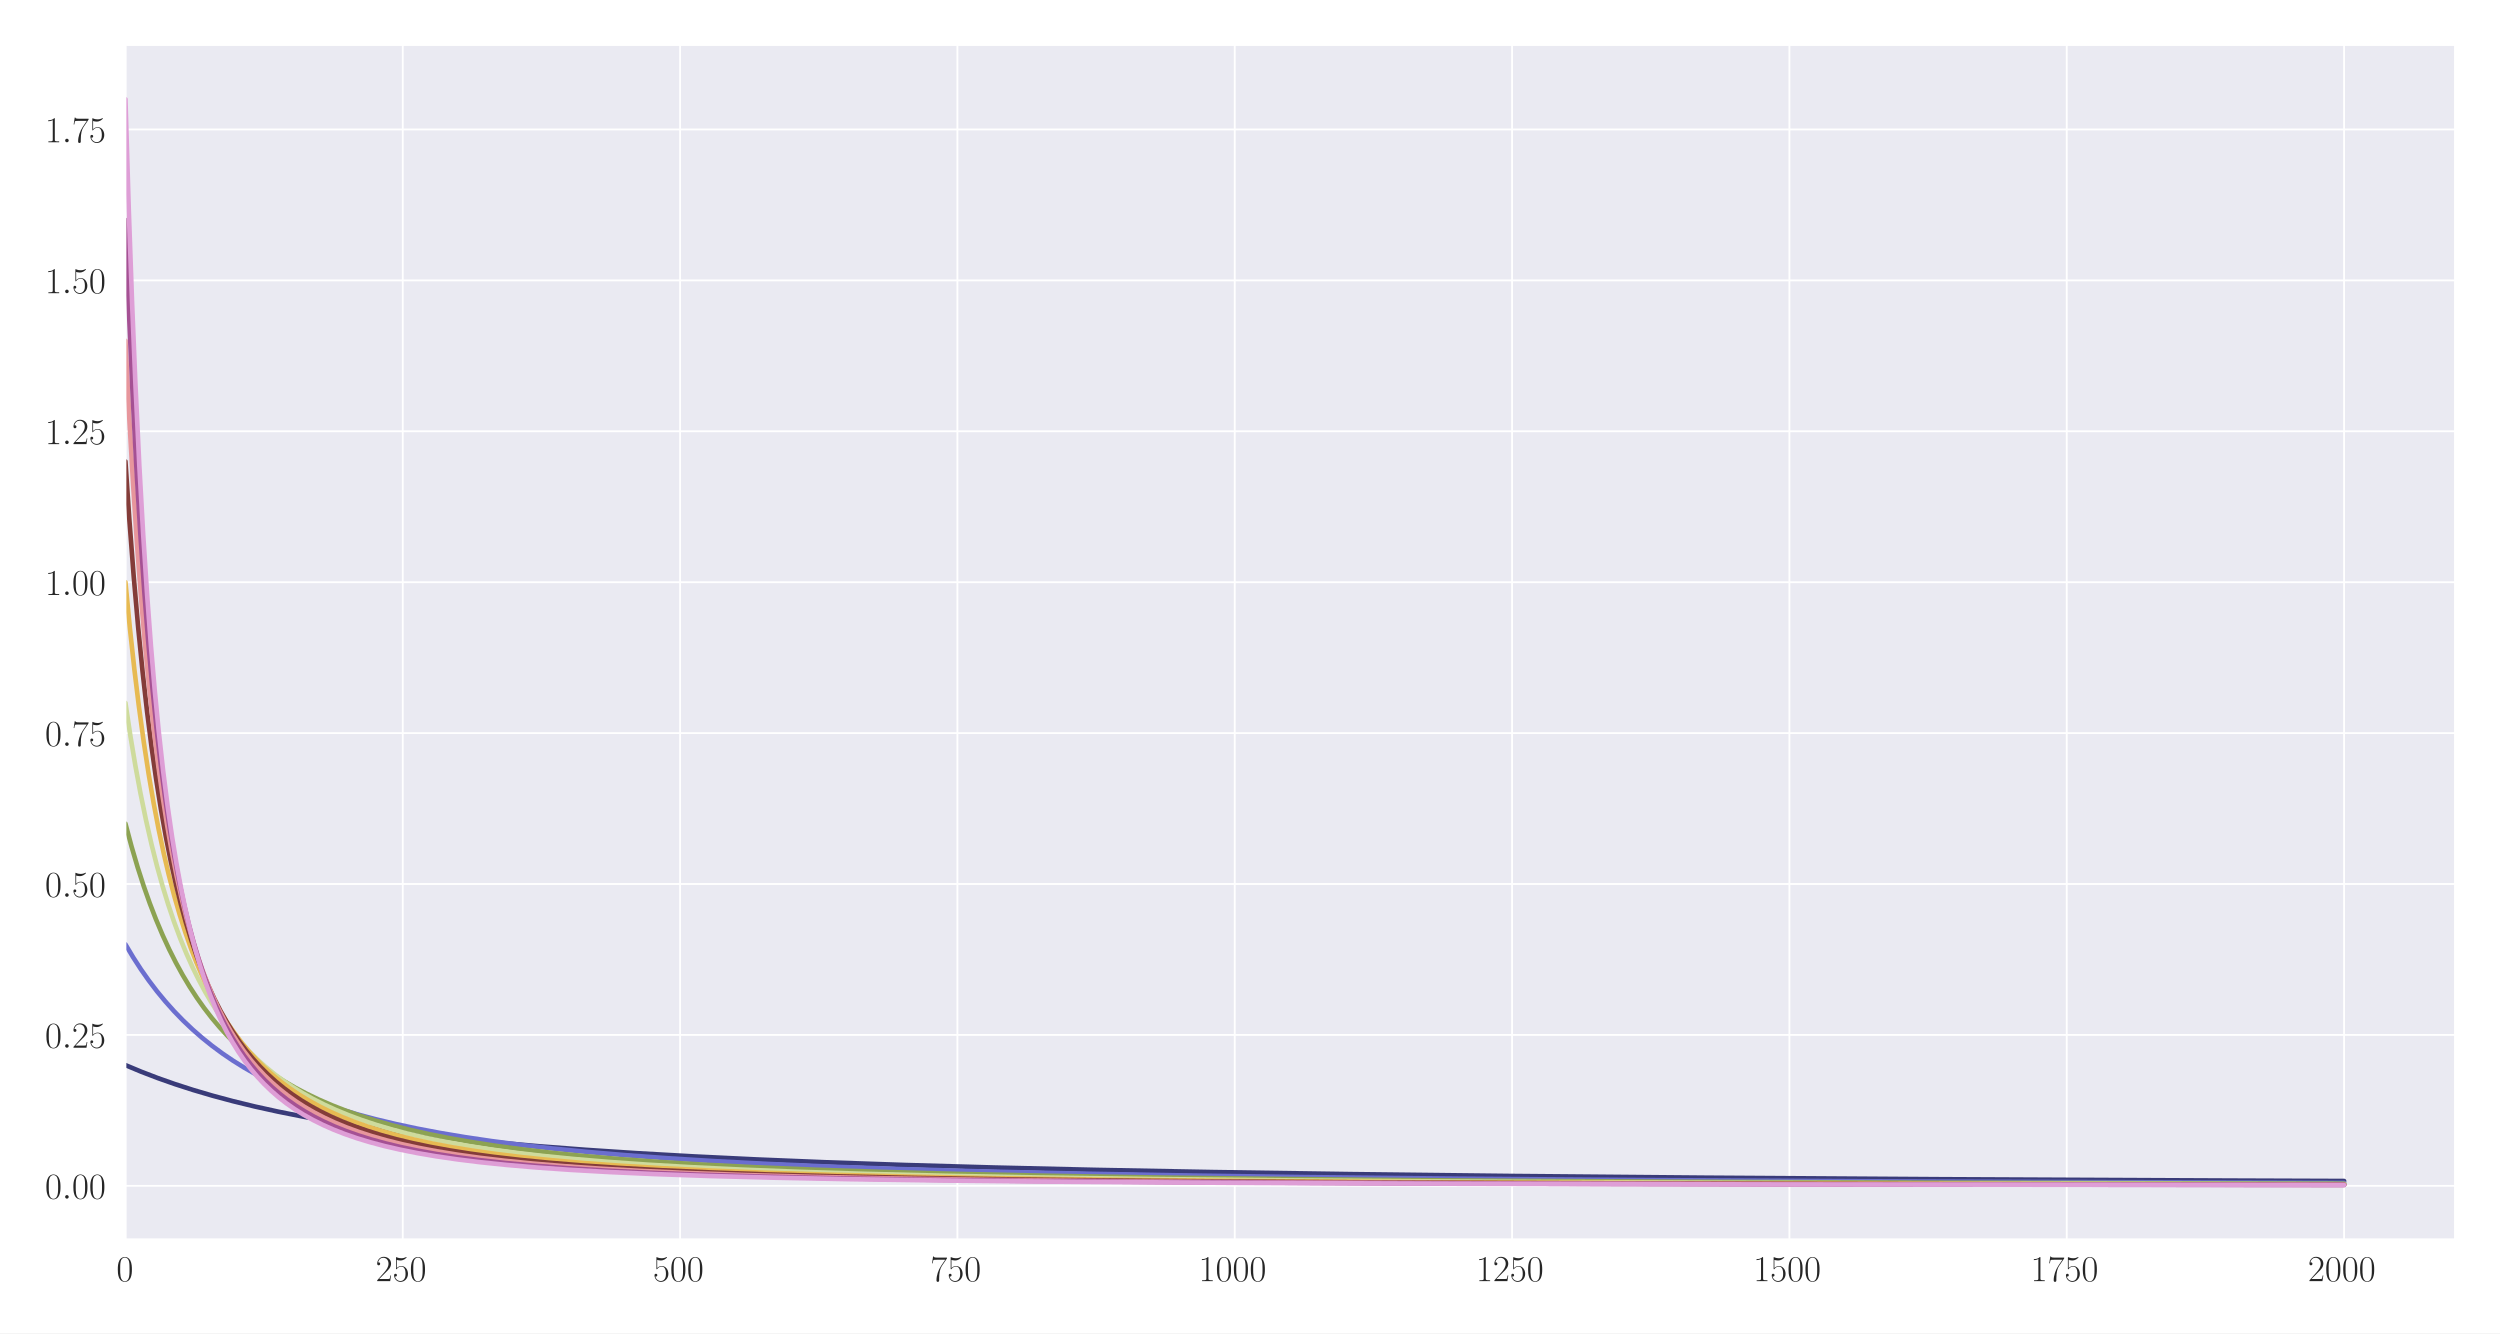
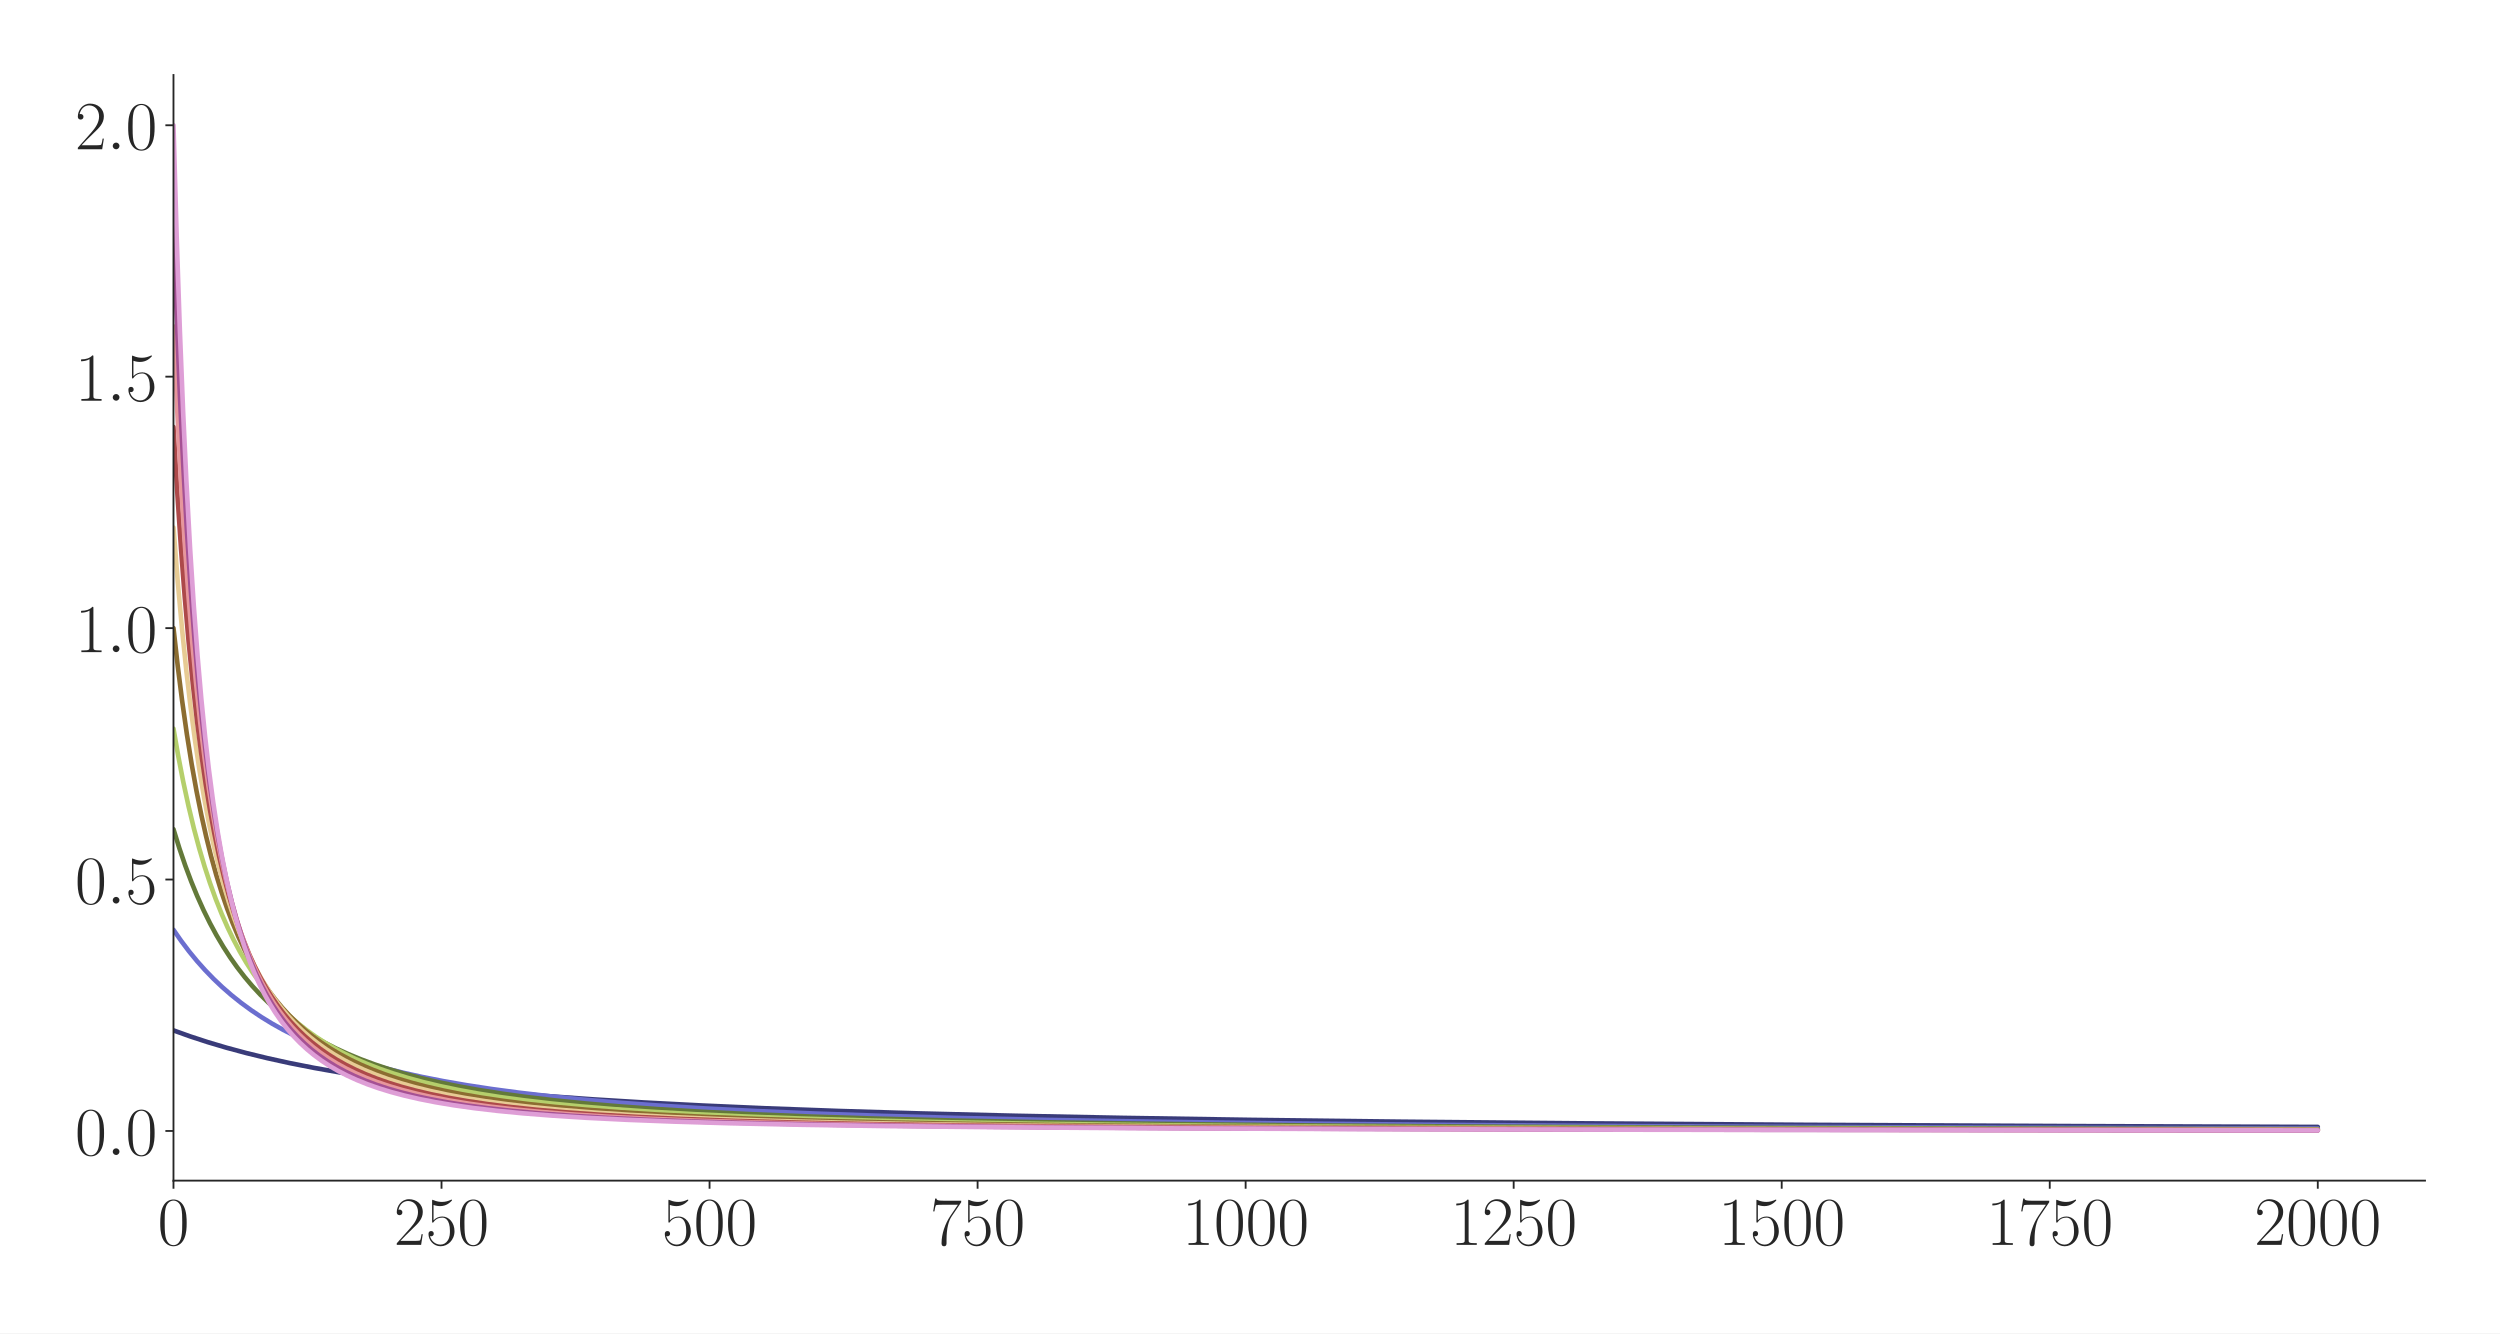
<svg xmlns="http://www.w3.org/2000/svg" xmlns:xlink="http://www.w3.org/1999/xlink" width="1080pt" height="576pt" viewBox="0 0 1080 576" version="1.1">
  <defs>
    <style type="text/css">*{stroke-linejoin: round; stroke-linecap: butt}</style>
  </defs>
  <g id="figure_1">
    <g id="patch_1">
      <path d="M 0 576  L 1080 576  L 1080 0  L 0 0  z " style="fill: #ffffff" />
    </g>
    <g id="axes_1">
      <g id="patch_2">
-         <path d="M 54.188 535.391  L 1060.56 535.391  L 1060.56 19.44  L 54.188 19.44  z " style="fill: #eaeaf2" />
+         <path d="M 74.943 510.031  L 1047.6 510.031  L 1047.6 32.4  L 74.943 32.4  z " style="fill: #ffffff" />
      </g>
      <g id="matplotlib.axis_1">
        <g id="xtick_1">
          <g id="line2d_1">
-             <path d="M 54.188 535.391  L 54.188 19.44  " clip-path="url(#pddcc93015b)" style="fill: none; stroke: #ffffff; stroke-width: 0.8; stroke-linecap: round" />
+             <defs>
+               <path id="me9fdbb8acf" d="M 0 0  L 0 3.5  " style="stroke: #262626; stroke-width: 0.8" />
+             </defs>
+             <g>
+               <use xlink:href="#me9fdbb8acf" x="74.943" y="510.031" style="fill: #262626; stroke: #262626; stroke-width: 0.8" />
+             </g>
          </g>
          <g id="text_1">
-             <g style="fill: #262626" transform="translate(50.28552 553.4605) scale(0.16 -0.16)">
+             <g style="fill: #262626" transform="translate(68.08987 537.7866) scale(0.3 -0.3)">
              <defs>
                <path id="CMR17-30" d="M 2688 2025  C 2688 2416 2682 3080 2413 3591  C 2176 4039 1798 4198 1466 4198  C 1158 4198 768 4058 525 3597  C 269 3118 243 2524 243 2025  C 243 1661 250 1106 448 619  C 723 -39 1216 -128 1466 -128  C 1760 -128 2208 -7 2470 600  C 2662 1042 2688 1559 2688 2025  z M 1466 -26  C 1056 -26 813 325 723 812  C 653 1188 653 1738 653 2096  C 653 2588 653 2997 736 3387  C 858 3929 1216 4096 1466 4096  C 1728 4096 2067 3923 2189 3400  C 2272 3036 2278 2607 2278 2096  C 2278 1680 2278 1169 2202 792  C 2067 95 1690 -26 1466 -26  z " transform="scale(0.015625)" />
              </defs>
              <use xlink:href="#CMR17-30" transform="scale(0.996264)" />
            </g>
          </g>
        </g>
        <g id="xtick_2">
          <g id="line2d_2">
-             <path d="M 173.994 535.391  L 173.994 19.44  " clip-path="url(#pddcc93015b)" style="fill: none; stroke: #ffffff; stroke-width: 0.8; stroke-linecap: round" />
+             <g>
+               <use xlink:href="#me9fdbb8acf" x="190.736" y="510.031" style="fill: #262626; stroke: #262626; stroke-width: 0.8" />
+             </g>
          </g>
          <g id="text_2">
-             <g style="fill: #262626" transform="translate(162.2878 553.4605) scale(0.16 -0.16)">
+             <g style="fill: #262626" transform="translate(170.1752 537.7866) scale(0.3 -0.3)">
              <defs>
                <path id="CMR17-32" d="M 2669 989  L 2554 989  C 2490 536 2438 459 2413 420  C 2381 369 1920 369 1830 369  L 602 369  C 832 619 1280 1072 1824 1597  C 2214 1967 2669 2402 2669 3035  C 2669 3790 2067 4224 1395 4224  C 691 4224 262 3604 262 3030  C 262 2780 448 2748 525 2748  C 589 2748 781 2787 781 3010  C 781 3207 614 3264 525 3264  C 486 3264 448 3258 422 3245  C 544 3790 915 4058 1306 4058  C 1862 4058 2227 3617 2227 3035  C 2227 2479 1901 2000 1536 1584  L 262 146  L 262 0  L 2515 0  L 2669 989  z " transform="scale(0.015625)" />
                <path id="CMR17-35" d="M 730 3692  C 794 3666 1056 3584 1325 3584  C 1920 3584 2246 3911 2432 4100  C 2432 4157 2432 4192 2394 4192  C 2387 4192 2374 4192 2323 4163  C 2099 4058 1837 3973 1517 3973  C 1325 3973 1037 3999 723 4139  C 653 4171 640 4171 634 4171  C 602 4171 595 4164 595 4037  L 595 2203  C 595 2089 595 2057 659 2057  C 691 2057 704 2070 736 2114  C 941 2401 1222 2522 1542 2522  C 1766 2522 2246 2382 2246 1289  C 2246 1085 2246 715 2054 421  C 1894 159 1645 25 1370 25  C 947 25 518 320 403 814  C 429 807 480 795 506 795  C 589 795 749 840 749 1038  C 749 1210 627 1280 506 1280  C 358 1280 262 1190 262 1011  C 262 454 704 -128 1382 -128  C 2042 -128 2669 440 2669 1264  C 2669 2030 2170 2624 1549 2624  C 1222 2624 947 2503 730 2274  L 730 3692  z " transform="scale(0.015625)" />
              </defs>
              <use xlink:href="#CMR17-32" transform="scale(0.996264)" />
              <use xlink:href="#CMR17-35" transform="translate(45.69048 0) scale(0.996264)" />
              <use xlink:href="#CMR17-30" transform="translate(91.38095 0) scale(0.996264)" />
            </g>
          </g>
        </g>
        <g id="xtick_3">
          <g id="line2d_3">
-             <path d="M 293.8 535.391  L 293.8 19.44  " clip-path="url(#pddcc93015b)" style="fill: none; stroke: #ffffff; stroke-width: 0.8; stroke-linecap: round" />
+             <g>
+               <use xlink:href="#me9fdbb8acf" x="306.528" y="510.031" style="fill: #262626; stroke: #262626; stroke-width: 0.8" />
+             </g>
          </g>
          <g id="text_3">
-             <g style="fill: #262626" transform="translate(282.094 553.4605) scale(0.16 -0.16)">
+             <g style="fill: #262626" transform="translate(285.9676 537.7866) scale(0.3 -0.3)">
              <use xlink:href="#CMR17-35" transform="scale(0.996264)" />
              <use xlink:href="#CMR17-30" transform="translate(45.69048 0) scale(0.996264)" />
              <use xlink:href="#CMR17-30" transform="translate(91.38095 0) scale(0.996264)" />
            </g>
          </g>
        </g>
        <g id="xtick_4">
          <g id="line2d_4">
-             <path d="M 413.606 535.391  L 413.606 19.44  " clip-path="url(#pddcc93015b)" style="fill: none; stroke: #ffffff; stroke-width: 0.8; stroke-linecap: round" />
+             <g>
+               <use xlink:href="#me9fdbb8acf" x="422.321" y="510.031" style="fill: #262626; stroke: #262626; stroke-width: 0.8" />
+             </g>
          </g>
          <g id="text_4">
-             <g style="fill: #262626" transform="translate(401.9003 553.4605) scale(0.16 -0.16)">
+             <g style="fill: #262626" transform="translate(401.7601 537.7866) scale(0.3 -0.3)">
              <defs>
                <path id="CMR17-37" d="M 2886 3941  L 2886 4081  L 1382 4081  C 634 4081 621 4165 595 4288  L 480 4288  L 294 3094  L 410 3094  C 429 3215 474 3540 550 3661  C 589 3712 1062 3712 1171 3712  L 2579 3712  L 1869 2661  C 1395 1954 1069 999 1069 165  C 1069 89 1069 -128 1299 -128  C 1530 -128 1530 89 1530 171  L 1530 465  C 1530 1508 1709 2196 2003 2636  L 2886 3941  z " transform="scale(0.015625)" />
              </defs>
              <use xlink:href="#CMR17-37" transform="scale(0.996264)" />
              <use xlink:href="#CMR17-35" transform="translate(45.69048 0) scale(0.996264)" />
              <use xlink:href="#CMR17-30" transform="translate(91.38095 0) scale(0.996264)" />
            </g>
          </g>
        </g>
        <g id="xtick_5">
          <g id="line2d_5">
-             <path d="M 533.413 535.391  L 533.413 19.44  " clip-path="url(#pddcc93015b)" style="fill: none; stroke: #ffffff; stroke-width: 0.8; stroke-linecap: round" />
+             <g>
+               <use xlink:href="#me9fdbb8acf" x="538.113" y="510.031" style="fill: #262626; stroke: #262626; stroke-width: 0.8" />
+             </g>
          </g>
          <g id="text_5">
-             <g style="fill: #262626" transform="translate(517.8045 553.4605) scale(0.16 -0.16)">
+             <g style="fill: #262626" transform="translate(510.6989 537.7866) scale(0.3 -0.3)">
              <defs>
                <path id="CMR17-31" d="M 1702 4058  C 1702 4192 1696 4192 1606 4192  C 1357 3916 979 3827 621 3827  C 602 3827 570 3827 563 3808  C 557 3795 557 3782 557 3648  C 755 3648 1088 3686 1344 3839  L 1344 461  C 1344 236 1331 160 781 160  L 589 160  L 589 0  C 896 0 1216 0 1523 0  C 1830 0 2150 0 2458 0  L 2458 160  L 2266 160  C 1715 160 1702 230 1702 458  L 1702 4058  z " transform="scale(0.015625)" />
              </defs>
              <use xlink:href="#CMR17-31" transform="scale(0.996264)" />
              <use xlink:href="#CMR17-30" transform="translate(45.69048 0) scale(0.996264)" />
              <use xlink:href="#CMR17-30" transform="translate(91.38095 0) scale(0.996264)" />
              <use xlink:href="#CMR17-30" transform="translate(137.0714 0) scale(0.996264)" />
            </g>
          </g>
        </g>
        <g id="xtick_6">
          <g id="line2d_6">
-             <path d="M 653.219 535.391  L 653.219 19.44  " clip-path="url(#pddcc93015b)" style="fill: none; stroke: #ffffff; stroke-width: 0.8; stroke-linecap: round" />
+             <g>
+               <use xlink:href="#me9fdbb8acf" x="653.906" y="510.031" style="fill: #262626; stroke: #262626; stroke-width: 0.8" />
+             </g>
          </g>
          <g id="text_6">
-             <g style="fill: #262626" transform="translate(637.6108 553.4605) scale(0.16 -0.16)">
+             <g style="fill: #262626" transform="translate(626.4914 537.7866) scale(0.3 -0.3)">
              <use xlink:href="#CMR17-31" transform="scale(0.996264)" />
              <use xlink:href="#CMR17-32" transform="translate(45.69048 0) scale(0.996264)" />
              <use xlink:href="#CMR17-35" transform="translate(91.38095 0) scale(0.996264)" />
              <use xlink:href="#CMR17-30" transform="translate(137.0714 0) scale(0.996264)" />
            </g>
          </g>
        </g>
        <g id="xtick_7">
          <g id="line2d_7">
-             <path d="M 773.025 535.391  L 773.025 19.44  " clip-path="url(#pddcc93015b)" style="fill: none; stroke: #ffffff; stroke-width: 0.8; stroke-linecap: round" />
+             <g>
+               <use xlink:href="#me9fdbb8acf" x="769.698" y="510.031" style="fill: #262626; stroke: #262626; stroke-width: 0.8" />
+             </g>
          </g>
          <g id="text_7">
-             <g style="fill: #262626" transform="translate(757.417 553.4605) scale(0.16 -0.16)">
+             <g style="fill: #262626" transform="translate(742.2838 537.7866) scale(0.3 -0.3)">
              <use xlink:href="#CMR17-31" transform="scale(0.996264)" />
              <use xlink:href="#CMR17-35" transform="translate(45.69048 0) scale(0.996264)" />
              <use xlink:href="#CMR17-30" transform="translate(91.38095 0) scale(0.996264)" />
              <use xlink:href="#CMR17-30" transform="translate(137.0714 0) scale(0.996264)" />
            </g>
          </g>
        </g>
        <g id="xtick_8">
          <g id="line2d_8">
-             <path d="M 892.831 535.391  L 892.831 19.44  " clip-path="url(#pddcc93015b)" style="fill: none; stroke: #ffffff; stroke-width: 0.8; stroke-linecap: round" />
+             <g>
+               <use xlink:href="#me9fdbb8acf" x="885.491" y="510.031" style="fill: #262626; stroke: #262626; stroke-width: 0.8" />
+             </g>
          </g>
          <g id="text_8">
-             <g style="fill: #262626" transform="translate(877.2233 553.4605) scale(0.16 -0.16)">
+             <g style="fill: #262626" transform="translate(858.0763 537.7866) scale(0.3 -0.3)">
              <use xlink:href="#CMR17-31" transform="scale(0.996264)" />
              <use xlink:href="#CMR17-37" transform="translate(45.69048 0) scale(0.996264)" />
              <use xlink:href="#CMR17-35" transform="translate(91.38095 0) scale(0.996264)" />
              <use xlink:href="#CMR17-30" transform="translate(137.0714 0) scale(0.996264)" />
            </g>
          </g>
        </g>
        <g id="xtick_9">
          <g id="line2d_9">
-             <path d="M 1012.638 535.391  L 1012.638 19.44  " clip-path="url(#pddcc93015b)" style="fill: none; stroke: #ffffff; stroke-width: 0.8; stroke-linecap: round" />
+             <g>
+               <use xlink:href="#me9fdbb8acf" x="1001.283" y="510.031" style="fill: #262626; stroke: #262626; stroke-width: 0.8" />
+             </g>
          </g>
          <g id="text_9">
-             <g style="fill: #262626" transform="translate(997.0295 553.4605) scale(0.16 -0.16)">
+             <g style="fill: #262626" transform="translate(973.8687 537.7866) scale(0.3 -0.3)">
              <use xlink:href="#CMR17-32" transform="scale(0.996264)" />
              <use xlink:href="#CMR17-30" transform="translate(45.69048 0) scale(0.996264)" />
              <use xlink:href="#CMR17-30" transform="translate(91.38095 0) scale(0.996264)" />
              <use xlink:href="#CMR17-30" transform="translate(137.0714 0) scale(0.996264)" />
            </g>
          </g>
        </g>
      </g>
      <g id="matplotlib.axis_2">
        <g id="ytick_1">
          <g id="line2d_10">
-             <path d="M 54.188 512.281  L 1060.56 512.281  " clip-path="url(#pddcc93015b)" style="fill: none; stroke: #ffffff; stroke-width: 0.8; stroke-linecap: round" />
+             <defs>
+               <path id="m42bd9a81cc" d="M 0 0  L -3.5 0  " style="stroke: #262626; stroke-width: 0.8" />
+             </defs>
+             <g>
+               <use xlink:href="#m42bd9a81cc" x="74.943" y="488.578" style="fill: #262626; stroke: #262626; stroke-width: 0.8" />
+             </g>
          </g>
          <g id="text_10">
-             <g style="fill: #262626" transform="translate(19.44 517.8154) scale(0.16 -0.16)">
+             <g style="fill: #262626" transform="translate(32.4 498.9561) scale(0.3 -0.3)">
              <defs>
                <path id="CMMI12-3a" d="M 1178 307  C 1178 492 1024 619 870 619  C 685 619 557 466 557 313  C 557 128 710 0 864 0  C 1050 0 1178 153 1178 307  z " transform="scale(0.015625)" />
              </defs>
              <use xlink:href="#CMR17-30" transform="scale(0.996264)" />
              <use xlink:href="#CMMI12-3a" transform="translate(45.69048 0) scale(0.996264)" />
              <use xlink:href="#CMR17-30" transform="translate(72.78765 0) scale(0.996264)" />
-               <use xlink:href="#CMR17-30" transform="translate(118.4781 0) scale(0.996264)" />
            </g>
          </g>
        </g>
        <g id="ytick_2">
          <g id="line2d_11">
-             <path d="M 54.188 447.088  L 1060.56 447.088  " clip-path="url(#pddcc93015b)" style="fill: none; stroke: #ffffff; stroke-width: 0.8; stroke-linecap: round" />
+             <g>
+               <use xlink:href="#m42bd9a81cc" x="74.943" y="379.961" style="fill: #262626; stroke: #262626; stroke-width: 0.8" />
+             </g>
          </g>
          <g id="text_11">
-             <g style="fill: #262626" transform="translate(19.44 452.6226) scale(0.16 -0.16)">
+             <g style="fill: #262626" transform="translate(32.4 390.3391) scale(0.3 -0.3)">
              <use xlink:href="#CMR17-30" transform="scale(0.996264)" />
              <use xlink:href="#CMMI12-3a" transform="translate(45.69048 0) scale(0.996264)" />
-               <use xlink:href="#CMR17-32" transform="translate(72.78765 0) scale(0.996264)" />
-               <use xlink:href="#CMR17-35" transform="translate(118.4781 0) scale(0.996264)" />
+               <use xlink:href="#CMR17-35" transform="translate(72.78765 0) scale(0.996264)" />
            </g>
          </g>
        </g>
        <g id="ytick_3">
          <g id="line2d_12">
-             <path d="M 54.188 381.895  L 1060.56 381.895  " clip-path="url(#pddcc93015b)" style="fill: none; stroke: #ffffff; stroke-width: 0.8; stroke-linecap: round" />
+             <g>
+               <use xlink:href="#m42bd9a81cc" x="74.943" y="271.344" style="fill: #262626; stroke: #262626; stroke-width: 0.8" />
+             </g>
          </g>
          <g id="text_12">
-             <g style="fill: #262626" transform="translate(19.44 387.4298) scale(0.16 -0.16)">
-               <use xlink:href="#CMR17-30" transform="scale(0.996264)" />
-               <use xlink:href="#CMMI12-3a" transform="translate(45.69048 0) scale(0.996264)" />
-               <use xlink:href="#CMR17-35" transform="translate(72.78765 0) scale(0.996264)" />
-               <use xlink:href="#CMR17-30" transform="translate(118.4781 0) scale(0.996264)" />
+             <g style="fill: #262626" transform="translate(32.4 281.7222) scale(0.3 -0.3)">
+               <use xlink:href="#CMR17-31" transform="scale(0.996264)" />
+               <use xlink:href="#CMMI12-3a" transform="translate(45.69048 0) scale(0.996264)" />
+               <use xlink:href="#CMR17-30" transform="translate(72.78765 0) scale(0.996264)" />
            </g>
          </g>
        </g>
        <g id="ytick_4">
          <g id="line2d_13">
-             <path d="M 54.188 316.702  L 1060.56 316.702  " clip-path="url(#pddcc93015b)" style="fill: none; stroke: #ffffff; stroke-width: 0.8; stroke-linecap: round" />
+             <g>
+               <use xlink:href="#m42bd9a81cc" x="74.943" y="162.727" style="fill: #262626; stroke: #262626; stroke-width: 0.8" />
+             </g>
          </g>
          <g id="text_13">
-             <g style="fill: #262626" transform="translate(19.44 322.2369) scale(0.16 -0.16)">
-               <use xlink:href="#CMR17-30" transform="scale(0.996264)" />
-               <use xlink:href="#CMMI12-3a" transform="translate(45.69048 0) scale(0.996264)" />
-               <use xlink:href="#CMR17-37" transform="translate(72.78765 0) scale(0.996264)" />
-               <use xlink:href="#CMR17-35" transform="translate(118.4781 0) scale(0.996264)" />
+             <g style="fill: #262626" transform="translate(32.4 173.1052) scale(0.3 -0.3)">
+               <use xlink:href="#CMR17-31" transform="scale(0.996264)" />
+               <use xlink:href="#CMMI12-3a" transform="translate(45.69048 0) scale(0.996264)" />
+               <use xlink:href="#CMR17-35" transform="translate(72.78765 0) scale(0.996264)" />
            </g>
          </g>
        </g>
        <g id="ytick_5">
          <g id="line2d_14">
-             <path d="M 54.188 251.509  L 1060.56 251.509  " clip-path="url(#pddcc93015b)" style="fill: none; stroke: #ffffff; stroke-width: 0.8; stroke-linecap: round" />
+             <g>
+               <use xlink:href="#m42bd9a81cc" x="74.943" y="54.111" style="fill: #262626; stroke: #262626; stroke-width: 0.8" />
+             </g>
          </g>
          <g id="text_14">
-             <g style="fill: #262626" transform="translate(19.44 257.0441) scale(0.16 -0.16)">
-               <use xlink:href="#CMR17-31" transform="scale(0.996264)" />
+             <g style="fill: #262626" transform="translate(32.4 64.48825) scale(0.3 -0.3)">
+               <use xlink:href="#CMR17-32" transform="scale(0.996264)" />
              <use xlink:href="#CMMI12-3a" transform="translate(45.69048 0) scale(0.996264)" />
              <use xlink:href="#CMR17-30" transform="translate(72.78765 0) scale(0.996264)" />
-               <use xlink:href="#CMR17-30" transform="translate(118.4781 0) scale(0.996264)" />
-             </g>
-           </g>
-         </g>
-         <g id="ytick_6">
-           <g id="line2d_15">
-             <path d="M 54.188 186.317  L 1060.56 186.317  " clip-path="url(#pddcc93015b)" style="fill: none; stroke: #ffffff; stroke-width: 0.8; stroke-linecap: round" />
-           </g>
-           <g id="text_15">
-             <g style="fill: #262626" transform="translate(19.44 191.8513) scale(0.16 -0.16)">
-               <use xlink:href="#CMR17-31" transform="scale(0.996264)" />
-               <use xlink:href="#CMMI12-3a" transform="translate(45.69048 0) scale(0.996264)" />
-               <use xlink:href="#CMR17-32" transform="translate(72.78765 0) scale(0.996264)" />
-               <use xlink:href="#CMR17-35" transform="translate(118.4781 0) scale(0.996264)" />
-             </g>
-           </g>
-         </g>
-         <g id="ytick_7">
-           <g id="line2d_16">
-             <path d="M 54.188 121.124  L 1060.56 121.124  " clip-path="url(#pddcc93015b)" style="fill: none; stroke: #ffffff; stroke-width: 0.8; stroke-linecap: round" />
-           </g>
-           <g id="text_16">
-             <g style="fill: #262626" transform="translate(19.44 126.6585) scale(0.16 -0.16)">
-               <use xlink:href="#CMR17-31" transform="scale(0.996264)" />
-               <use xlink:href="#CMMI12-3a" transform="translate(45.69048 0) scale(0.996264)" />
-               <use xlink:href="#CMR17-35" transform="translate(72.78765 0) scale(0.996264)" />
-               <use xlink:href="#CMR17-30" transform="translate(118.4781 0) scale(0.996264)" />
-             </g>
-           </g>
-         </g>
-         <g id="ytick_8">
-           <g id="line2d_17">
-             <path d="M 54.188 55.931  L 1060.56 55.931  " clip-path="url(#pddcc93015b)" style="fill: none; stroke: #ffffff; stroke-width: 0.8; stroke-linecap: round" />
-           </g>
-           <g id="text_17">
-             <g style="fill: #262626" transform="translate(19.44 61.46567) scale(0.16 -0.16)">
-               <use xlink:href="#CMR17-31" transform="scale(0.996264)" />
-               <use xlink:href="#CMMI12-3a" transform="translate(45.69048 0) scale(0.996264)" />
-               <use xlink:href="#CMR17-37" transform="translate(72.78765 0) scale(0.996264)" />
-               <use xlink:href="#CMR17-35" transform="translate(118.4781 0) scale(0.996264)" />
-             </g>
-           </g>
-         </g>
+             </g>
+           </g>
+         </g>
+       </g>
+       <g id="line2d_15">
+         <path d="M 74.943 445.132  L 82.123 447.709  L 89.765 450.208  L 97.87 452.616  L 106.439 454.923  L 115.471 457.122  L 125.197 459.258  L 135.619 461.314  L 146.735 463.277  L 158.777 465.173  L 171.746 466.987  L 185.873 468.732  L 201.157 470.392  L 217.831 471.977  L 236.127 473.488  L 256.274 474.925  L 278.507 476.285  L 303.286 477.574  L 331.076 478.793  L 362.34 479.937  L 397.773 481.006  L 438.532 482.008  L 485.543 482.934  L 540.429 483.788  L 605.504 484.571  L 683.78 485.283  L 779.425 485.922  L 899.154 486.49  L 1001.283 486.842  L 1001.283 486.842  " clip-path="url(#pa20ac859c5)" style="fill: none; stroke: #393b79; stroke-width: 2; stroke-linecap: round" />
+       </g>
+       <g id="line2d_16">
+         <path d="M 74.943 401.685  L 78.186 406.367  L 81.659 410.976  L 85.133 415.207  L 88.607 419.101  L 92.312 422.922  L 96.018 426.437  L 99.955 429.87  L 104.123 433.204  L 108.523 436.424  L 112.923 439.371  L 117.555 442.21  L 122.418 444.936  L 127.513 447.54  L 133.071 450.124  L 138.861 452.565  L 144.882 454.864  L 151.366 457.103  L 158.314 459.262  L 165.725 461.329  L 173.599 463.295  L 182.167 465.201  L 191.431 467.03  L 201.389 468.766  L 212.273 470.433  L 224.084 472.016  L 237.053 473.526  L 251.411 474.969  L 267.159 476.325  L 284.759 477.614  L 304.444 478.828  L 326.676 479.972  L 351.919 481.042  L 380.867 482.041  L 414.215 482.964  L 453.353 483.818  L 499.67 484.598  L 555.251 485.306  L 623.336 485.942  L 708.56 486.507  L 818.331 487.003  L 964.461 487.427  L 1001.283 487.507  L 1001.283 487.507  " clip-path="url(#pa20ac859c5)" style="fill: none; stroke: #6b6ecf; stroke-width: 2; stroke-linecap: round" />
+       </g>
+       <g id="line2d_17">
+         <path d="M 74.943 358.238  L 77.491 366.467  L 80.038 373.94  L 82.586 380.747  L 85.133 386.964  L 87.912 393.151  L 90.691 398.79  L 93.47 403.943  L 96.481 409.039  L 99.491 413.688  L 102.502 417.941  L 105.744 422.127  L 108.986 425.952  L 112.46 429.695  L 115.934 433.111  L 119.639 436.437  L 123.345 439.473  L 127.282 442.416  L 131.45 445.253  L 135.85 447.973  L 140.482 450.568  L 145.345 453.034  L 150.44 455.368  L 155.998 457.661  L 161.788 459.806  L 168.041 461.881  L 174.757 463.869  L 181.936 465.759  L 189.578 467.541  L 197.915 469.257  L 206.947 470.889  L 216.905 472.46  L 227.789 473.949  L 239.832 475.368  L 253.264 476.72  L 268.085 477.985  L 284.759 479.179  L 303.518 480.297  L 325.055 481.35  L 349.603 482.323  L 378.088 483.225  L 411.668 484.058  L 451.5 484.816  L 499.67 485.503  L 558.956 486.118  L 633.758 486.663  L 731.023 487.137  L 862.1 487.541  L 1001.283 487.808  L 1001.283 487.808  " clip-path="url(#pa20ac859c5)" style="fill: none; stroke: #637939; stroke-width: 2; stroke-linecap: round" />
      </g>
      <g id="line2d_18">
-         <path d="M 54.188 460.126  L 60.897 462.933  L 68.085 465.695  L 75.513 468.313  L 83.42 470.864  L 91.807 473.335  L 100.672 475.714  L 110.017 477.993  L 120.081 480.216  L 130.864 482.367  L 142.365 484.431  L 154.585 486.398  L 167.764 488.295  L 182.141 490.136  L 197.715 491.9  L 214.488 493.575  L 232.938 495.189  L 253.066 496.722  L 275.11 498.177  L 299.551 499.563  L 326.627 500.872  L 357.058 502.117  L 391.083 503.281  L 429.66 504.375  L 473.749 505.397  L 524.547 506.347  L 583.731 507.225  L 653.458 508.03  L 736.844 508.764  L 838.2 509.426  L 963.996 510.016  L 1012.638 510.196  L 1012.638 510.196  " clip-path="url(#pddcc93015b)" style="fill: none; stroke: #393b79; stroke-width: 2; stroke-linecap: round" />
+         <path d="M 74.943 314.791  L 77.028 326.726  L 79.112 337.47  L 81.428 348.198  L 83.744 357.82  L 86.06 366.485  L 88.375 374.315  L 90.691 381.414  L 93.239 388.484  L 95.786 394.875  L 98.334 400.673  L 100.881 405.948  L 103.66 411.178  L 106.439 415.926  L 109.218 420.25  L 112.229 424.512  L 115.239 428.387  L 118.481 432.179  L 121.724 435.623  L 125.197 438.975  L 128.671 442.017  L 132.376 444.964  L 136.313 447.798  L 140.25 450.365  L 144.419 452.827  L 148.819 455.175  L 153.682 457.512  L 158.777 459.706  L 164.104 461.76  L 169.893 463.753  L 176.146 465.666  L 182.862 467.485  L 190.041 469.199  L 197.915 470.849  L 206.484 472.416  L 215.979 473.922  L 226.4 475.344  L 237.979 476.694  L 250.948 477.975  L 265.306 479.165  L 281.517 480.283  L 300.044 481.333  L 321.35 482.311  L 346.129 483.219  L 375.077 484.05  L 409.584 484.811  L 451.269 485.499  L 502.681 486.116  L 567.525 486.661  L 651.59 487.135  L 765.066 487.54  L 925.786 487.874  L 1001.283 487.978  L 1001.283 487.978  " clip-path="url(#pa20ac859c5)" style="fill: none; stroke: #b5cf6b; stroke-width: 2; stroke-linecap: round" />
      </g>
      <g id="line2d_19">
-         <path d="M 54.188 407.972  L 57.542 413.593  L 60.897 418.771  L 64.251 423.551  L 67.845 428.277  L 71.44 432.635  L 75.273 436.92  L 79.107 440.868  L 83.181 444.731  L 87.254 448.29  L 91.567 451.759  L 96.12 455.123  L 100.672 458.215  L 105.465 461.205  L 110.496 464.086  L 115.768 466.85  L 121.279 469.492  L 127.269 472.111  L 133.499 474.588  L 140.208 477.007  L 147.157 479.275  L 154.585 481.465  L 162.492 483.566  L 171.118 485.621  L 180.224 487.56  L 190.048 489.424  L 200.83 491.237  L 212.332 492.943  L 225.031 494.596  L 238.689 496.148  L 253.785 497.637  L 270.558 499.062  L 289.008 500.402  L 309.614 501.67  L 332.617 502.86  L 358.735 503.984  L 388.447 505.034  L 422.472 506.009  L 462.008 506.913  L 508.493 507.747  L 563.604 508.506  L 630.216 509.194  L 712.403 509.811  L 815.916 510.357  L 950.338 510.832  L 1012.638 510.995  L 1012.638 510.995  " clip-path="url(#pddcc93015b)" style="fill: none; stroke: #6b6ecf; stroke-width: 2; stroke-linecap: round" />
+         <path d="M 74.943 271.344  L 76.796 287.848  L 78.649 302.536  L 80.733 317.209  L 82.817 330.208  L 84.902 341.78  L 86.986 352.126  L 89.07 361.413  L 91.154 369.783  L 93.47 378.146  L 95.786 385.656  L 98.102 392.423  L 100.418 398.544  L 102.965 404.624  L 105.513 410.107  L 108.06 415.07  L 110.608 419.575  L 113.387 424.033  L 116.166 428.072  L 118.945 431.743  L 121.955 435.355  L 124.966 438.633  L 128.208 441.835  L 131.682 444.935  L 135.156 447.737  L 138.861 450.437  L 142.798 453.023  L 146.966 455.485  L 151.366 457.815  L 155.998 460.012  L 160.861 462.074  L 166.188 464.087  L 171.746 465.951  L 177.767 467.741  L 184.483 469.497  L 191.662 471.14  L 199.536 472.709  L 208.105 474.187  L 217.6 475.596  L 228.021 476.916  L 239.832 478.183  L 253.032 479.369  L 267.854 480.474  L 284.759 481.508  L 304.212 482.47  L 326.908 483.363  L 353.54 484.182  L 385.267 484.929  L 423.71 485.604  L 471.417 486.21  L 531.629 486.742  L 610.368 487.205  L 717.36 487.599  L 870.206 487.922  L 1001.283 488.087  L 1001.283 488.087  " clip-path="url(#pa20ac859c5)" style="fill: none; stroke: #8c6d31; stroke-width: 2; stroke-linecap: round" />
      </g>
      <g id="line2d_20">
-         <path d="M 54.188 355.818  L 56.823 365.697  L 59.459 374.667  L 62.095 382.838  L 64.73 390.301  L 67.366 397.136  L 70.242 403.956  L 73.117 410.188  L 75.992 415.896  L 78.868 421.137  L 81.983 426.347  L 85.098 431.122  L 88.212 435.51  L 91.567 439.848  L 94.922 443.829  L 98.516 447.74  L 102.11 451.324  L 105.944 454.828  L 109.778 458.038  L 113.851 461.163  L 118.164 464.185  L 122.717 467.094  L 127.509 469.879  L 132.541 472.535  L 137.812 475.058  L 143.323 477.448  L 149.074 479.703  L 155.304 481.908  L 162.013 484.041  L 169.202 486.087  L 176.869 488.033  L 185.016 489.872  L 193.882 491.645  L 203.466 493.335  L 214.009 494.965  L 225.51 496.514  L 238.21 497.994  L 252.107 499.388  L 267.682 500.72  L 284.934 501.968  L 304.343 503.145  L 326.387 504.253  L 351.547 505.287  L 380.3 506.242  L 413.846 507.128  L 453.382 507.943  L 500.586 508.686  L 557.853 509.357  L 628.778 509.956  L 718.873 510.484  L 836.762 510.941  L 997.302 511.329  L 1012.638 511.356  L 1012.638 511.356  " clip-path="url(#pddcc93015b)" style="fill: none; stroke: #8ca252; stroke-width: 2; stroke-linecap: round" />
+         <path d="M 74.943 227.898  L 76.796 251.423  L 78.649 271.895  L 80.501 289.819  L 82.354 305.603  L 84.207 319.575  L 86.06 332.002  L 88.144 344.408  L 90.228 355.394  L 92.312 365.168  L 94.397 373.902  L 96.481 381.739  L 98.797 389.539  L 101.113 396.513  L 103.428 402.775  L 105.744 408.418  L 108.06 413.521  L 110.608 418.59  L 113.155 423.162  L 115.702 427.3  L 118.481 431.381  L 121.26 435.067  L 124.271 438.671  L 127.282 441.923  L 130.524 445.081  L 133.766 447.929  L 137.24 450.681  L 140.945 453.318  L 144.65 455.69  L 148.587 457.956  L 152.756 460.109  L 157.388 462.245  L 162.251 464.24  L 167.577 466.174  L 173.135 467.957  L 179.157 469.658  L 185.873 471.318  L 193.052 472.862  L 200.926 474.329  L 209.726 475.737  L 219.452 477.064  L 230.337 478.318  L 242.611 479.502  L 256.506 480.61  L 272.254 481.637  L 290.317 482.588  L 311.392 483.47  L 336.171 484.279  L 365.814 485.017  L 401.941 485.685  L 446.637 486.281  L 503.375 486.804  L 577.946 487.259  L 679.612 487.643  L 826.205 487.957  L 1001.283 488.162  L 1001.283 488.162  " clip-path="url(#pa20ac859c5)" style="fill: none; stroke: #e7cb94; stroke-width: 2; stroke-linecap: round" />
      </g>
      <g id="line2d_21">
-         <path d="M 54.188 303.664  L 56.344 317.99  L 58.501 330.888  L 60.657 342.541  L 63.053 354.216  L 65.449 364.725  L 67.845 374.218  L 70.242 382.823  L 72.638 390.646  L 75.273 398.458  L 77.909 405.541  L 80.545 411.981  L 83.181 417.855  L 85.816 423.227  L 88.692 428.581  L 91.567 433.465  L 94.442 437.933  L 97.557 442.357  L 100.672 446.398  L 104.027 450.369  L 107.381 453.992  L 110.976 457.531  L 114.57 460.757  L 118.404 463.893  L 122.237 466.752  L 126.311 469.519  L 130.624 472.183  L 135.177 474.734  L 139.969 477.164  L 145.001 479.47  L 150.512 481.744  L 156.262 483.874  L 162.492 485.939  L 169.202 487.921  L 176.39 489.806  L 184.057 491.585  L 192.444 493.299  L 201.549 494.93  L 211.613 496.499  L 222.635 497.985  L 234.616 499.374  L 248.034 500.702  L 262.89 501.947  L 279.663 503.125  L 298.592 504.228  L 320.157 505.258  L 345.077 506.219  L 374.07 507.109  L 408.095 507.924  L 448.829 508.669  L 498.189 509.341  L 559.291 509.942  L 636.685 510.471  L 738.042 510.931  L 875.819 511.319  L 1012.638 511.56  L 1012.638 511.56  " clip-path="url(#pddcc93015b)" style="fill: none; stroke: #cedb9c; stroke-width: 2; stroke-linecap: round" />
+         <path d="M 74.943 184.451  L 76.565 212.468  L 78.186 236.774  L 79.807 257.997  L 81.428 276.639  L 83.28 295.297  L 85.133 311.589  L 86.986 325.9  L 88.839 338.539  L 90.691 349.758  L 92.544 359.761  L 94.628 369.772  L 96.712 378.657  L 98.797 386.58  L 100.881 393.675  L 102.965 400.053  L 105.281 406.412  L 107.597 412.109  L 109.913 417.233  L 112.229 421.857  L 114.776 426.442  L 117.323 430.57  L 119.871 434.299  L 122.65 437.971  L 125.429 441.282  L 128.44 444.515  L 131.45 447.427  L 134.692 450.251  L 138.166 452.965  L 141.64 455.401  L 145.345 457.733  L 149.282 459.952  L 153.451 462.049  L 157.851 464.022  L 162.714 465.957  L 167.809 467.749  L 173.367 469.471  L 179.388 471.106  L 186.104 472.693  L 193.515 474.206  L 201.62 475.626  L 210.652 476.973  L 220.61 478.229  L 231.726 479.403  L 244.464 480.519  L 258.822 481.549  L 275.496 482.516  L 294.718 483.401  L 317.413 484.218  L 344.508 484.963  L 377.393 485.636  L 418.152 486.238  L 469.796 486.768  L 537.418 487.228  L 629.358 487.617  L 761.129 487.937  L 964.693 488.188  L 1001.283 488.218  L 1001.283 488.218  " clip-path="url(#pa20ac859c5)" style="fill: none; stroke: #ad494a; stroke-width: 2; stroke-linecap: round" />
      </g>
      <g id="line2d_22">
-         <path d="M 54.188 251.509  L 56.104 271.321  L 58.021 288.952  L 59.938 304.714  L 62.095 320.526  L 64.251 334.594  L 66.408 347.167  L 68.564 358.448  L 70.721 368.61  L 72.877 377.795  L 75.273 387.003  L 77.67 395.295  L 80.066 402.789  L 82.462 409.585  L 84.858 415.766  L 87.494 421.941  L 90.129 427.541  L 92.765 432.635  L 95.64 437.685  L 98.516 442.269  L 101.391 446.442  L 104.506 450.556  L 107.621 454.295  L 110.736 457.704  L 114.091 461.049  L 117.685 464.303  L 121.279 467.256  L 125.113 470.115  L 129.186 472.864  L 133.499 475.491  L 138.052 477.989  L 142.844 480.353  L 147.876 482.581  L 153.147 484.674  L 158.898 486.714  L 165.128 488.68  L 171.837 490.553  L 179.026 492.322  L 186.693 493.981  L 195.08 495.57  L 204.425 497.108  L 214.728 498.569  L 225.99 499.938  L 238.45 501.226  L 252.587 502.457  L 268.401 503.606  L 286.372 504.682  L 306.979 505.687  L 330.7 506.615  L 358.495 507.473  L 391.322 508.257  L 430.858 508.971  L 479.26 509.613  L 539.642 510.182  L 617.277 510.681  L 720.55 511.11  L 864.078 511.469  L 1012.638 511.691  L 1012.638 511.691  " clip-path="url(#pddcc93015b)" style="fill: none; stroke: #e7ba52; stroke-width: 2; stroke-linecap: round" />
+         <path d="M 74.943 141.004  L 76.565 177.283  L 78.186 208.146  L 79.807 234.624  L 81.428 257.51  L 83.049 277.428  L 84.67 294.871  L 86.523 312.276  L 88.375 327.432  L 90.228 340.709  L 92.081 352.407  L 93.933 362.767  L 95.786 371.985  L 97.87 381.192  L 99.955 389.348  L 102.039 396.607  L 104.123 403.097  L 106.207 408.921  L 108.523 414.72  L 110.839 419.907  L 113.155 424.566  L 115.471 428.765  L 118.018 432.923  L 120.566 436.662  L 123.345 440.326  L 126.124 443.615  L 128.903 446.578  L 131.913 449.469  L 135.156 452.26  L 138.398 454.763  L 141.871 457.167  L 145.577 459.46  L 149.514 461.631  L 153.682 463.675  L 158.082 465.589  L 162.946 467.46  L 168.272 469.257  L 173.83 470.899  L 180.083 472.507  L 186.799 474.002  L 194.21 475.421  L 202.547 476.783  L 211.81 478.062  L 222.231 479.267  L 233.811 480.378  L 247.011 481.418  L 262.296 482.393  L 279.896 483.287  L 300.739 484.117  L 325.518 484.871  L 355.393 485.552  L 392.446 486.164  L 439.226 486.703  L 500.133 487.172  L 582.578 487.571  L 699.759 487.899  L 878.775 488.16  L 1001.283 488.26  L 1001.283 488.26  " clip-path="url(#pa20ac859c5)" style="fill: none; stroke: #e7969c; stroke-width: 2; stroke-linecap: round" />
      </g>
      <g id="line2d_23">
-         <path d="M 54.188 199.355  L 55.865 224.28  L 57.782 249.276  L 59.699 271.147  L 61.615 290.392  L 63.532 307.417  L 65.449 322.551  L 67.366 336.064  L 69.523 349.607  L 71.679 361.644  L 73.836 372.39  L 75.992 382.023  L 78.149 390.694  L 80.305 398.525  L 82.701 406.369  L 85.098 413.427  L 87.494 419.802  L 89.89 425.579  L 92.526 431.328  L 95.161 436.524  L 97.797 441.234  L 100.433 445.517  L 103.308 449.763  L 106.183 453.615  L 109.298 457.399  L 112.413 460.828  L 115.768 464.174  L 119.122 467.203  L 122.717 470.141  L 126.311 472.8  L 130.145 475.369  L 134.218 477.832  L 138.531 480.181  L 143.084 482.409  L 147.876 484.512  L 153.147 486.578  L 158.659 488.501  L 164.649 490.357  L 171.118 492.126  L 178.067 493.798  L 185.735 495.413  L 194.121 496.948  L 203.226 498.388  L 213.29 499.756  L 224.552 501.06  L 237.251 502.3  L 251.389 503.454  L 267.443 504.536  L 285.893 505.551  L 307.218 506.494  L 331.898 507.358  L 361.131 508.152  L 396.115 508.873  L 439.005 509.525  L 492.439 510.106  L 560.728 510.615  L 651.062 511.054  L 775.661 511.422  L 957.766 511.721  L 1012.638 511.781  L 1012.638 511.781  " clip-path="url(#pddcc93015b)" style="fill: none; stroke: #843c39; stroke-width: 2; stroke-linecap: round" />
+         <path d="M 74.943 97.557  L 76.333 137.08  L 77.722 170.879  L 79.112 200.011  L 80.733 229.187  L 82.354 254.139  L 83.975 275.646  L 85.596 294.315  L 87.217 310.626  L 88.839 324.96  L 90.691 339.313  L 92.544 351.853  L 94.397 362.873  L 96.249 372.61  L 98.102 381.255  L 100.186 389.871  L 102.27 397.488  L 104.355 404.254  L 106.439 410.292  L 108.523 415.703  L 110.839 421.082  L 113.155 425.885  L 115.471 430.192  L 118.018 434.436  L 120.566 438.233  L 123.113 441.643  L 125.892 444.982  L 128.671 447.977  L 131.682 450.885  L 134.692 453.492  L 137.935 456.007  L 141.408 458.413  L 145.114 460.696  L 149.051 462.849  L 153.219 464.868  L 157.619 466.751  L 162.483 468.583  L 167.577 470.264  L 173.135 471.868  L 179.388 473.432  L 186.104 474.88  L 193.515 476.248  L 201.852 477.556  L 211.115 478.779  L 221.537 479.927  L 233.348 480.999  L 247.011 482.008  L 262.759 482.94  L 281.054 483.793  L 302.823 484.578  L 328.992 485.29  L 360.951 485.929  L 401.015 486.497  L 452.427 486.993  L 520.976 487.42  L 616.389 487.777  L 757.656 488.064  L 985.998 488.284  L 1001.283 488.293  L 1001.283 488.293  " clip-path="url(#pa20ac859c5)" style="fill: none; stroke: #a55194; stroke-width: 2; stroke-linecap: round" />
      </g>
      <g id="line2d_24">
-         <path d="M 54.188 147.201  L 55.865 180.833  L 57.542 210.01  L 59.219 235.487  L 60.897 257.865  L 62.574 277.628  L 64.491 297.513  L 66.408 314.968  L 68.325 330.374  L 70.242 344.039  L 72.158 356.217  L 74.075 367.117  L 76.232 378.065  L 78.388 387.818  L 80.545 396.543  L 82.701 404.38  L 84.858 411.446  L 87.254 418.511  L 89.65 424.858  L 92.046 430.58  L 94.442 435.758  L 97.078 440.904  L 99.714 445.547  L 102.35 449.751  L 105.225 453.898  L 108.1 457.646  L 110.976 461.044  L 114.091 464.379  L 117.206 467.398  L 120.56 470.341  L 124.154 473.183  L 127.749 475.746  L 131.582 478.211  L 135.656 480.566  L 139.969 482.803  L 144.521 484.917  L 149.553 486.999  L 154.825 488.935  L 160.575 490.803  L 166.805 492.585  L 173.515 494.267  L 180.703 495.84  L 188.61 497.344  L 197.476 498.797  L 207.3 500.172  L 218.082 501.452  L 230.303 502.672  L 243.961 503.807  L 259.535 504.871  L 277.267 505.856  L 297.873 506.772  L 322.074 507.618  L 350.828 508.392  L 385.332 509.091  L 427.743 509.719  L 480.937 510.276  L 549.706 510.762  L 641.717 511.178  L 770.868 511.524  L 963.996 511.802  L 1012.638 511.848  L 1012.638 511.848  " clip-path="url(#pddcc93015b)" style="fill: none; stroke: #e7969c; stroke-width: 2; stroke-linecap: round" />
-       </g>
-       <g id="line2d_25">
-         <path d="M 54.188 95.047  L 55.625 132.806  L 57.302 170.7  L 58.98 203.172  L 60.657 231.212  L 62.334 255.591  L 64.012 276.923  L 65.689 295.694  L 67.606 314.516  L 69.523 330.982  L 71.44 345.468  L 73.357 358.282  L 75.273 369.671  L 77.19 379.839  L 79.347 390.027  L 81.503 399.082  L 83.66 407.165  L 85.816 414.41  L 87.973 420.93  L 90.369 427.438  L 92.765 433.272  L 95.161 438.525  L 97.557 443.269  L 100.193 447.977  L 102.829 452.219  L 105.465 456.054  L 108.34 459.832  L 111.215 463.242  L 114.33 466.573  L 117.445 469.576  L 120.8 472.489  L 124.154 475.115  L 127.749 477.649  L 131.582 480.076  L 135.656 482.386  L 139.969 484.57  L 144.521 486.626  L 149.314 488.552  L 154.585 490.43  L 160.336 492.235  L 166.566 493.949  L 173.275 495.56  L 180.703 497.108  L 188.85 498.57  L 197.715 499.934  L 207.54 501.22  L 218.562 502.437  L 231.022 503.586  L 245.159 504.661  L 261.452 505.671  L 280.142 506.599  L 301.947 507.455  L 327.825 508.242  L 358.975 508.957  L 397.073 509.601  L 444.516 510.171  L 505.617 510.672  L 586.606 511.102  L 699.224 511.462  L 865.276 511.753  L 1012.638 511.898  L 1012.638 511.898  " clip-path="url(#pddcc93015b)" style="fill: none; stroke: #a55194; stroke-width: 2; stroke-linecap: round" />
-       </g>
-       <g id="line2d_26">
-         <path d="M 54.188 42.892  L 55.625 90.336  L 57.063 130.909  L 58.501 165.879  L 60.178 200.903  L 61.855 230.856  L 63.532 256.673  L 65.21 279.084  L 66.887 298.663  L 68.564 315.87  L 70.481 333.101  L 72.398 348.154  L 74.315 361.382  L 76.232 373.07  L 78.149 383.448  L 80.066 392.704  L 82.222 401.972  L 84.379 410.2  L 86.535 417.539  L 88.692 424.113  L 90.848 430.024  L 93.244 435.92  L 95.64 441.202  L 98.037 445.955  L 100.433 450.245  L 103.068 454.5  L 105.704 458.331  L 108.34 461.793  L 111.215 465.202  L 114.091 468.277  L 117.206 471.279  L 120.321 473.985  L 123.675 476.609  L 127.269 479.131  L 131.103 481.538  L 135.177 483.818  L 139.49 485.967  L 144.042 487.981  L 148.834 489.86  L 154.106 491.687  L 159.857 493.436  L 166.087 495.09  L 172.796 496.639  L 180.224 498.122  L 188.371 499.517  L 197.476 500.846  L 207.54 502.087  L 218.801 503.25  L 231.74 504.357  L 246.357 505.378  L 263.369 506.337  L 283.017 507.214  L 306.26 508.023  L 334.055 508.759  L 367.84 509.423  L 409.772 510.014  L 463.206 510.536  L 533.413 510.986  L 629.497 511.366  L 768.472 511.676  L 985.801 511.919  L 1012.638 511.939  L 1012.638 511.939  " clip-path="url(#pddcc93015b)" style="fill: none; stroke: #de9ed6; stroke-width: 2; stroke-linecap: round" />
+         <path d="M 74.943 54.111  L 76.333 102.554  L 77.722 143.293  L 79.112 177.884  L 80.501 207.508  L 82.123 236.992  L 83.744 262.055  L 85.365 283.54  L 86.986 302.098  L 88.607 318.239  L 90.228 332.366  L 92.081 346.455  L 93.933 358.717  L 95.786 369.453  L 97.639 378.908  L 99.491 387.278  L 101.344 394.724  L 103.428 402.157  L 105.513 408.739  L 107.597 414.596  L 109.681 419.829  L 111.997 425.018  L 114.313 429.639  L 116.629 433.774  L 118.945 437.487  L 121.492 441.151  L 124.039 444.435  L 126.818 447.642  L 129.597 450.511  L 132.608 453.291  L 135.619 455.777  L 138.861 458.172  L 142.335 460.457  L 146.04 462.621  L 149.977 464.658  L 154.145 466.564  L 158.777 468.425  L 163.64 470.137  L 168.967 471.772  L 174.757 473.315  L 181.241 474.803  L 188.188 476.168  L 196.062 477.483  L 204.863 478.72  L 214.821 479.885  L 225.937 480.957  L 238.674 481.959  L 253.495 482.894  L 270.864 483.758  L 291.244 484.542  L 315.792 485.257  L 345.898 485.901  L 383.415 486.471  L 431.584 486.971  L 495.502 487.4  L 584.43 487.76  L 715.507 488.051  L 926.481 488.275  L 1001.283 488.321  L 1001.283 488.321  " clip-path="url(#pa20ac859c5)" style="fill: none; stroke: #de9ed6; stroke-width: 2; stroke-linecap: round" />
      </g>
      <g id="patch_3">
-         <path d="M 54.188 535.391  L 54.188 19.44  " style="fill: none; stroke: #ffffff; stroke-width: 0.8; stroke-linejoin: miter; stroke-linecap: square" />
+         <path d="M 74.943 510.031  L 74.943 32.4  " style="fill: none; stroke: #262626; stroke-width: 0.8; stroke-linejoin: miter; stroke-linecap: square" />
      </g>
      <g id="patch_4">
-         <path d="M 1060.56 535.391  L 1060.56 19.44  " style="fill: none; stroke: #ffffff; stroke-width: 0.8; stroke-linejoin: miter; stroke-linecap: square" />
-       </g>
-       <g id="patch_5">
-         <path d="M 54.188 535.391  L 1060.56 535.391  " style="fill: none; stroke: #ffffff; stroke-width: 0.8; stroke-linejoin: miter; stroke-linecap: square" />
-       </g>
-       <g id="patch_6">
-         <path d="M 54.188 19.44  L 1060.56 19.44  " style="fill: none; stroke: #ffffff; stroke-width: 0.8; stroke-linejoin: miter; stroke-linecap: square" />
+         <path d="M 74.943 510.031  L 1047.6 510.031  " style="fill: none; stroke: #262626; stroke-width: 0.8; stroke-linejoin: miter; stroke-linecap: square" />
      </g>
    </g>
  </g>
  <defs>
-     <clipPath id="pddcc93015b">
-       <rect x="54.188" y="19.44" width="1006.372" height="515.951" />
+     <clipPath id="pa20ac859c5">
+       <rect x="74.943" y="32.4" width="972.657" height="477.631" />
    </clipPath>
  </defs>
</svg>
